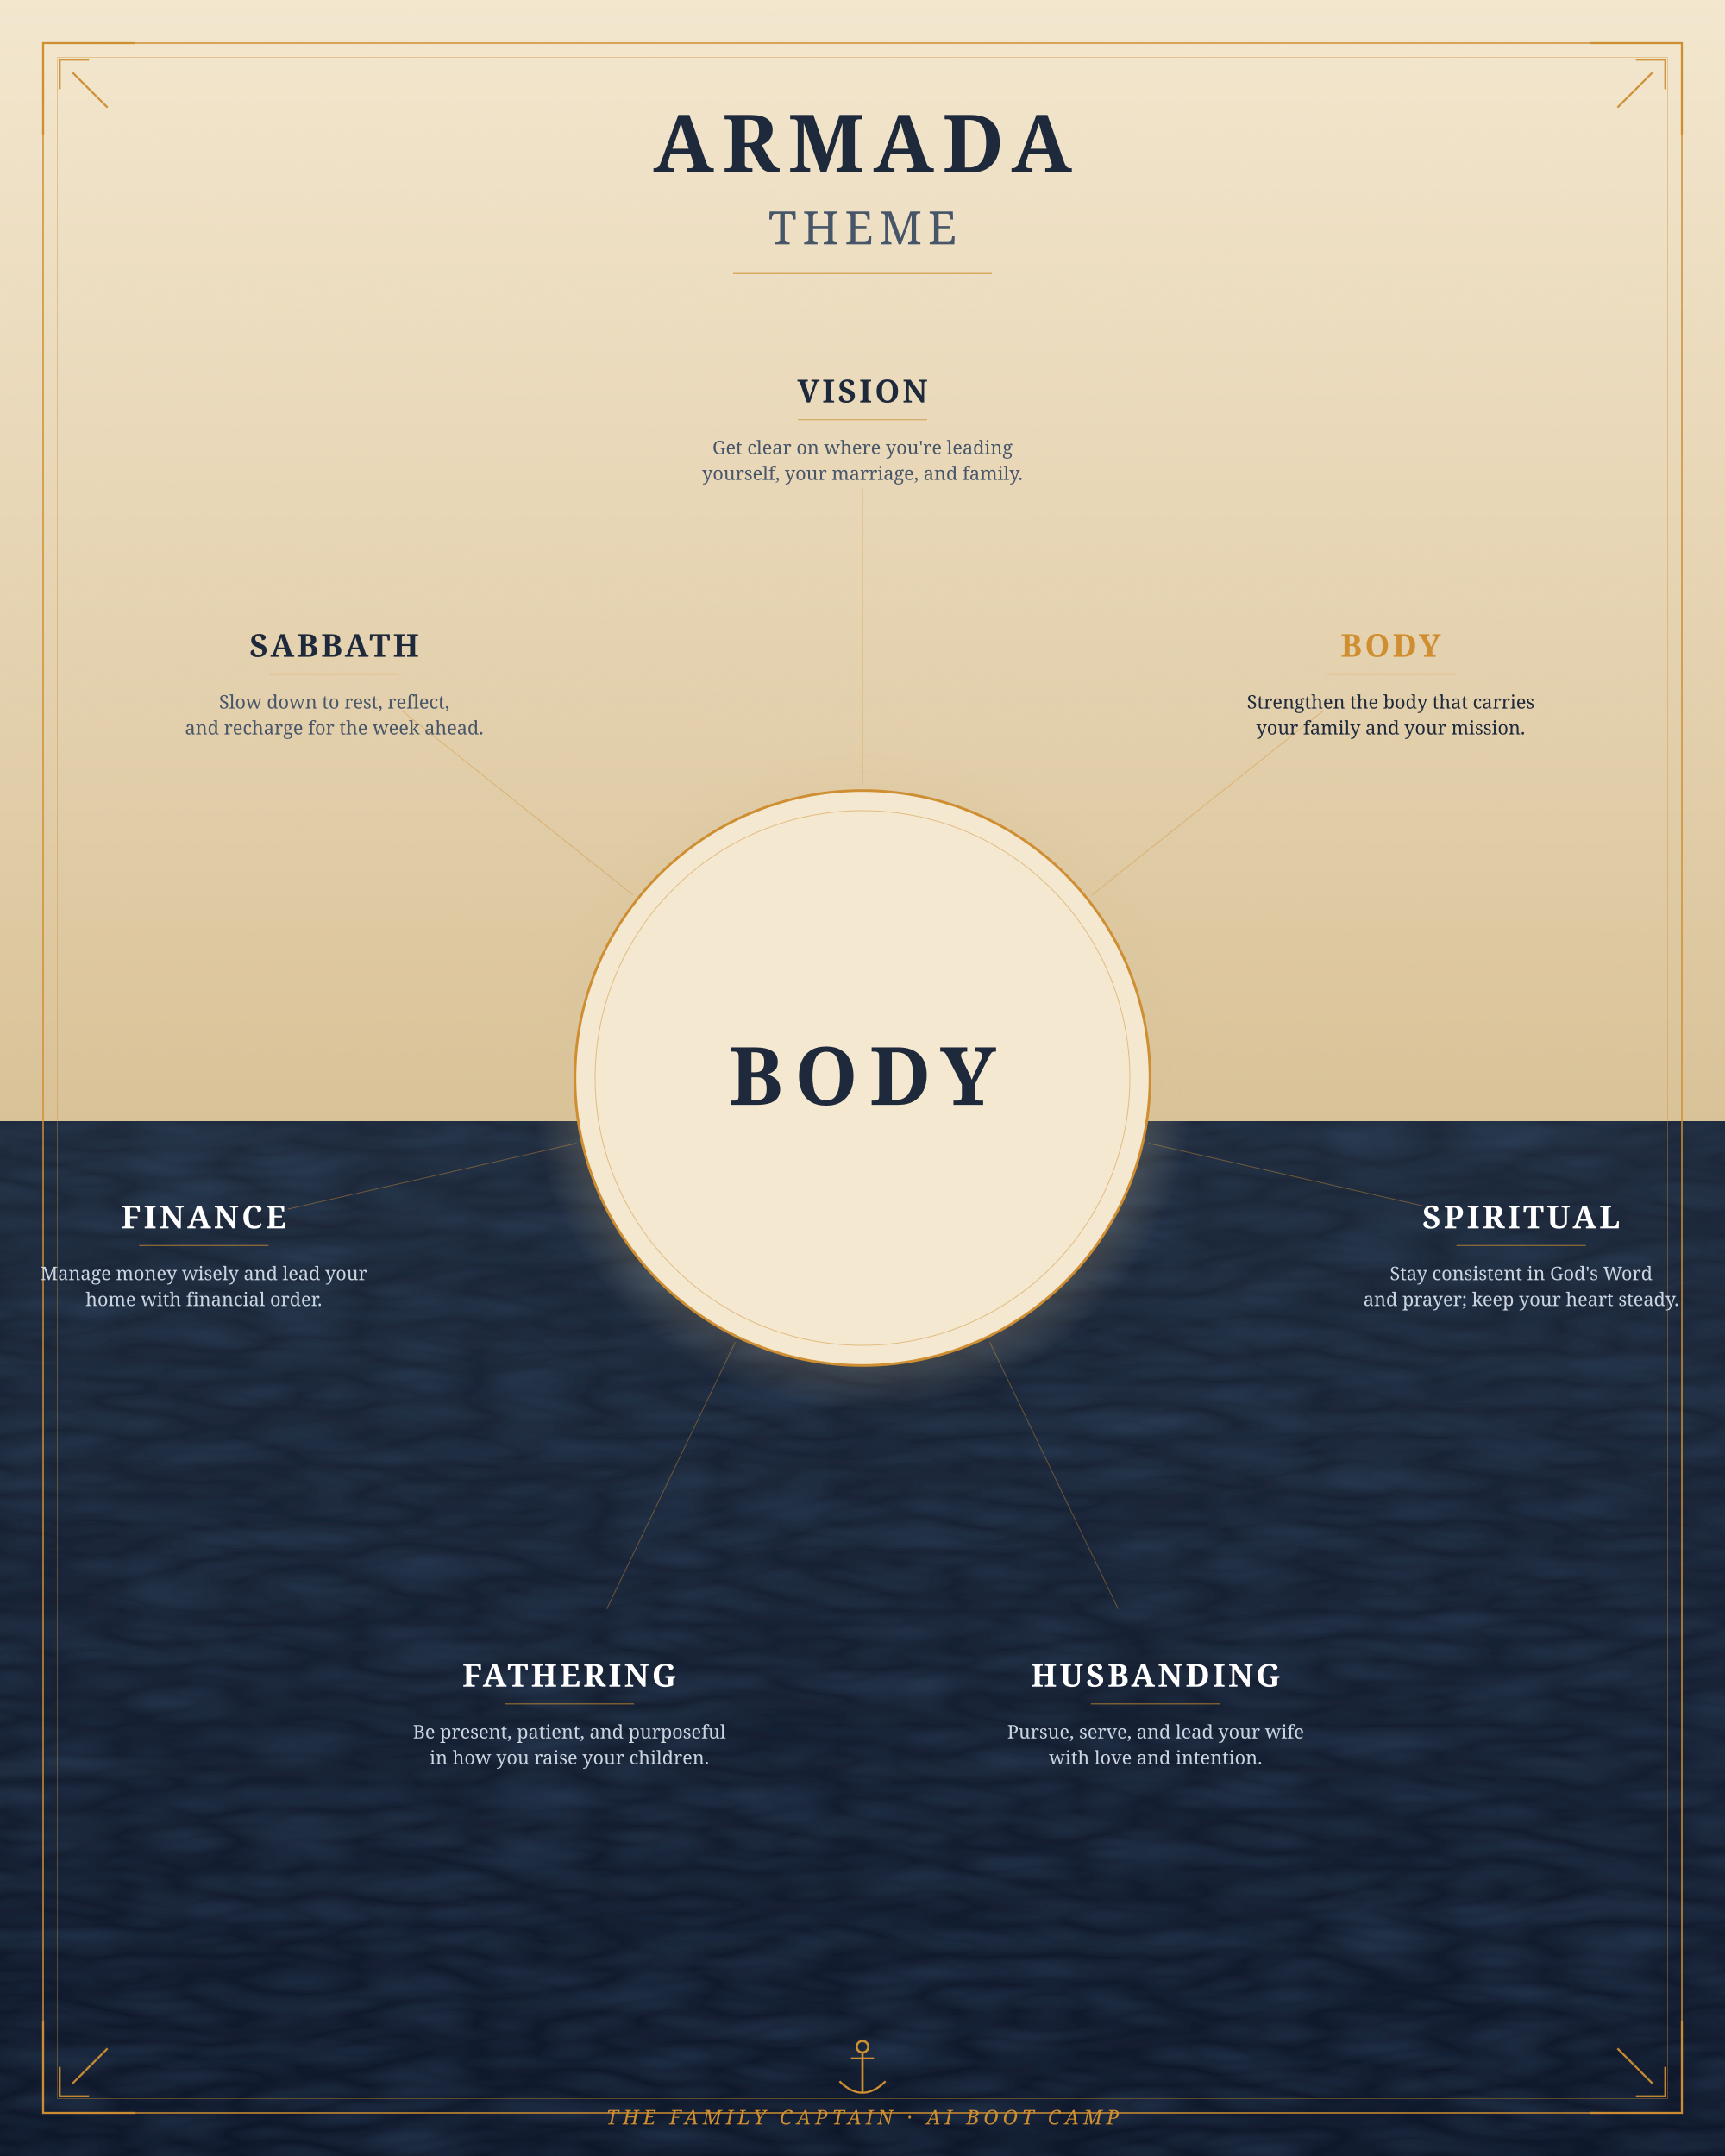
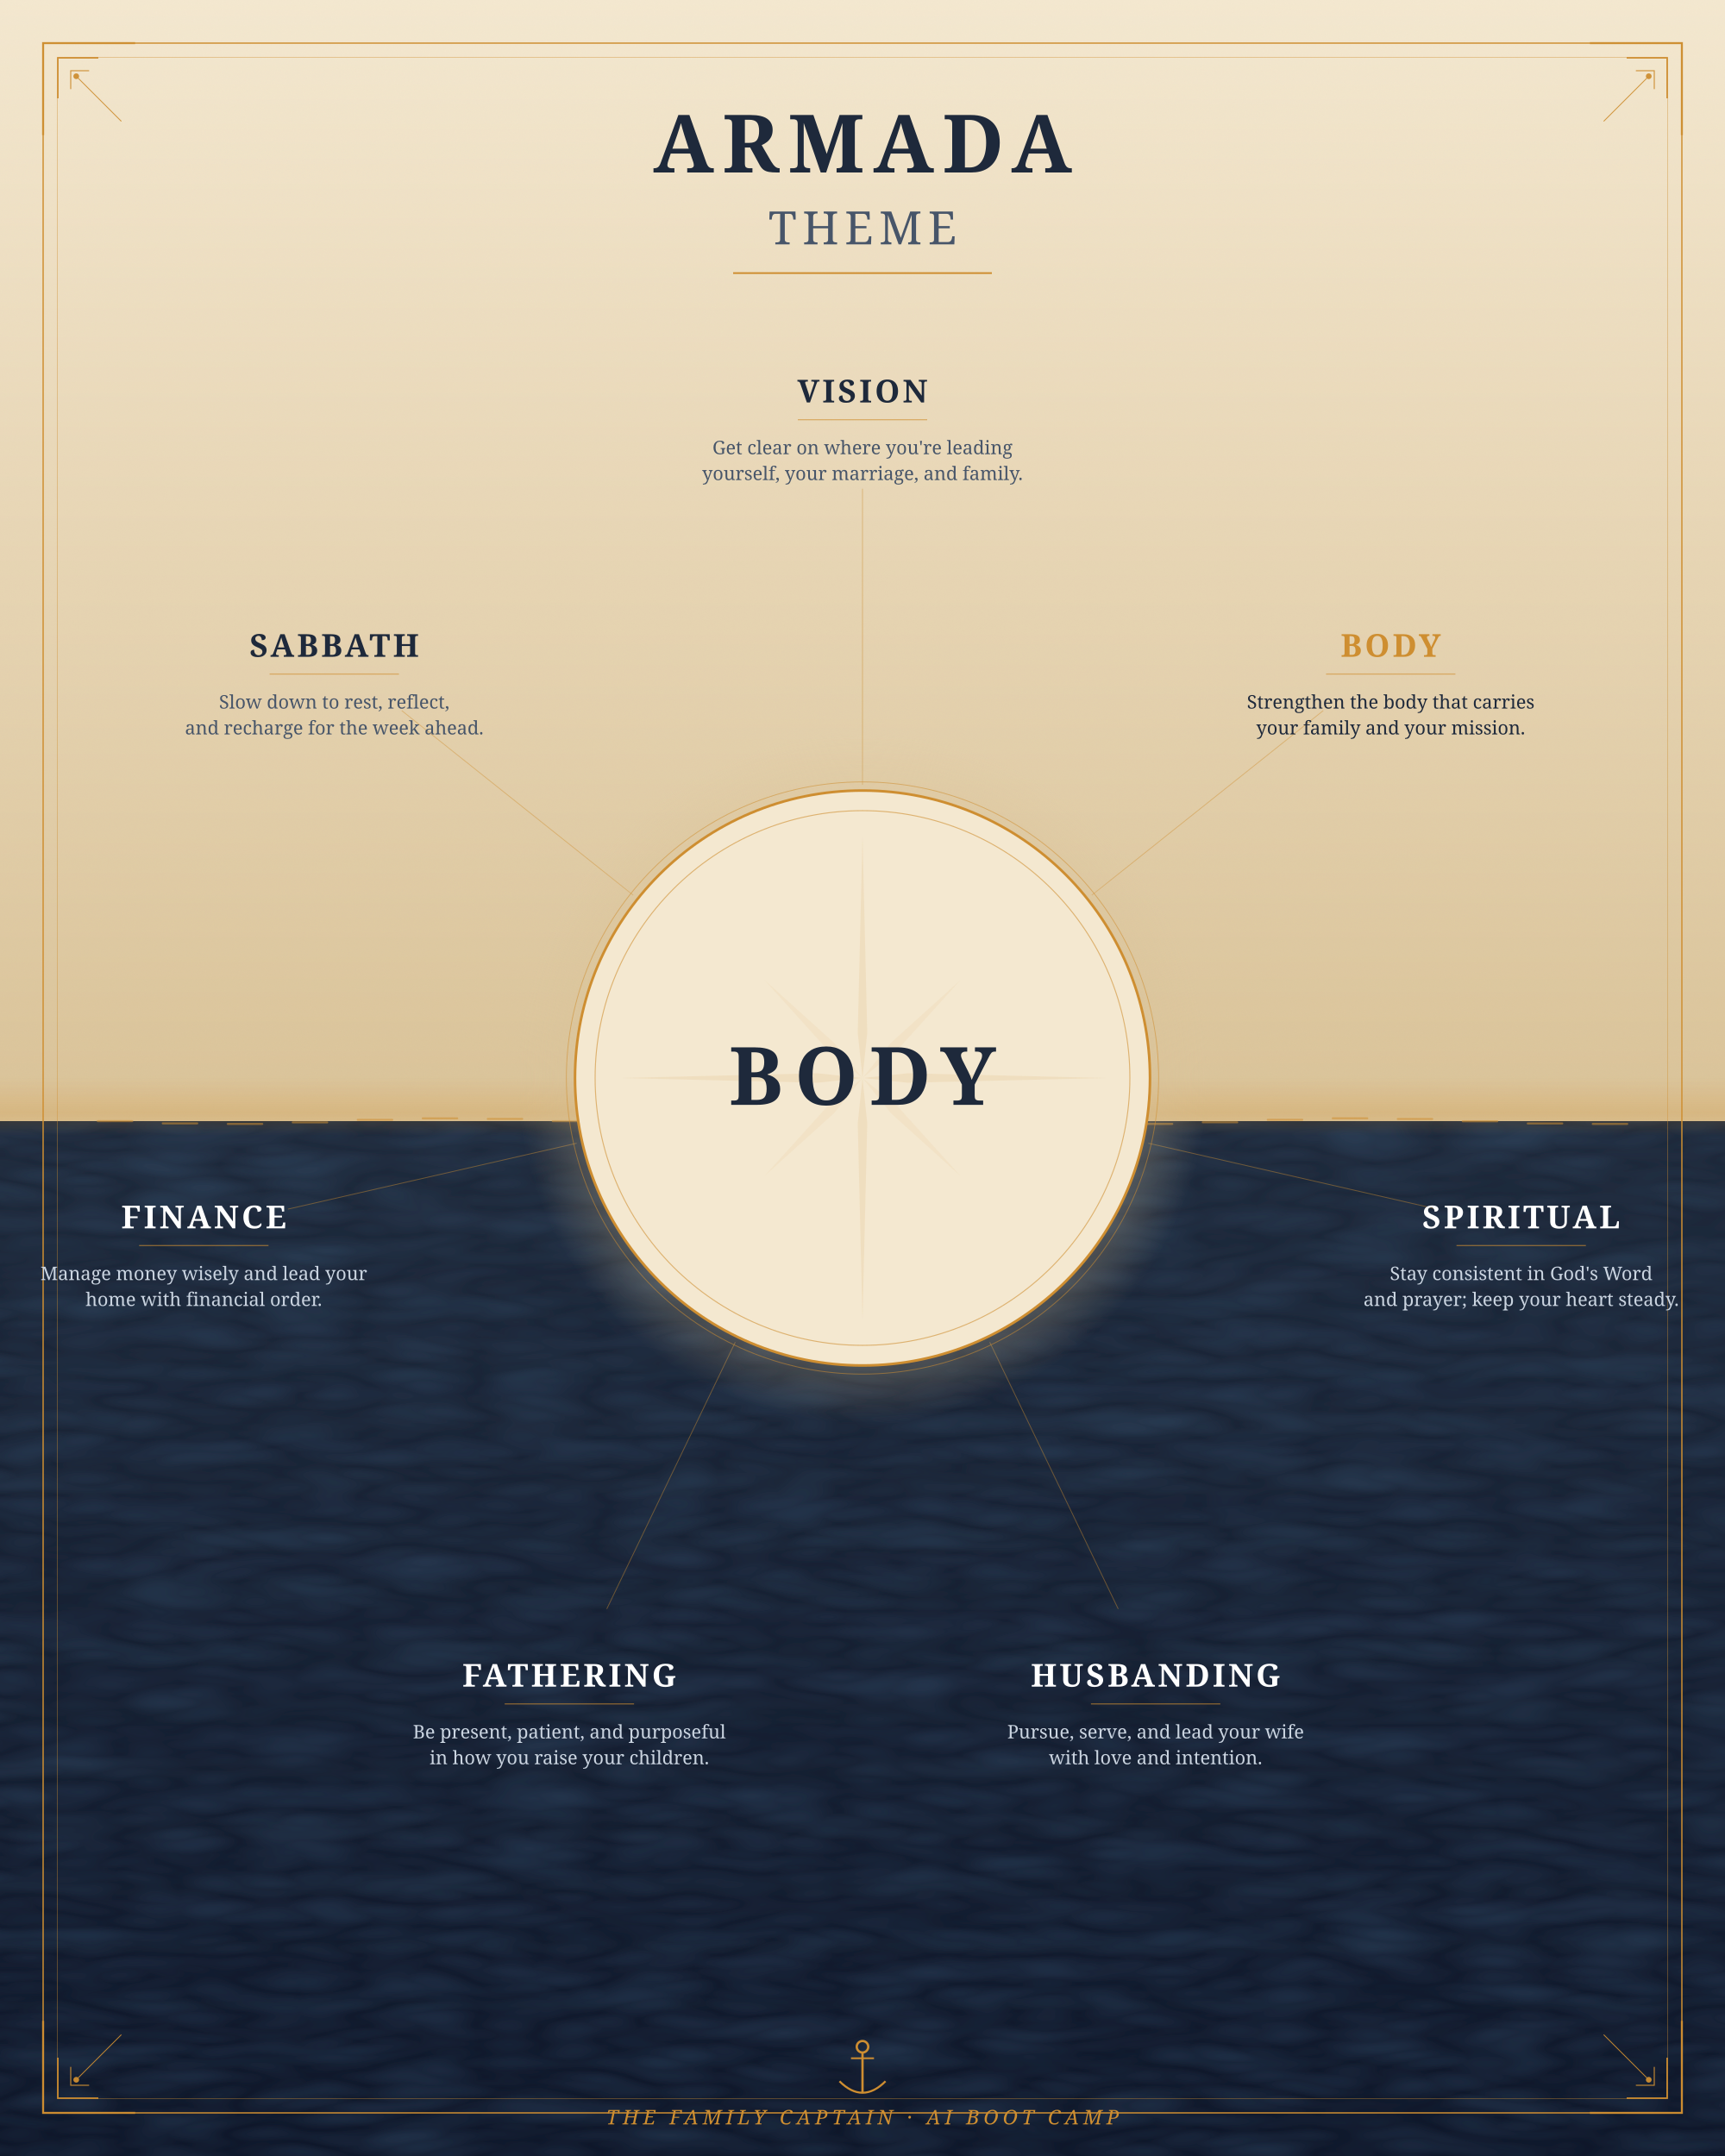
<svg xmlns="http://www.w3.org/2000/svg" viewBox="0 0 1200 1500" role="img" aria-label="The Family Captain · Armada Theme · 7-week framework">
  <defs>
    <linearGradient id="parchment" x1="0" y1="0" x2="0" y2="1">
      <stop offset="0%" stop-color="#F4E8D0" />
      <stop offset="100%" stop-color="#D9C297" />
    </linearGradient>
    <linearGradient id="ocean" x1="0" y1="0" x2="0" y2="1">
      <stop offset="0%" stop-color="#1E293B" />
      <stop offset="100%" stop-color="#0F172A" />
    </linearGradient>
    <radialGradient id="centerGlow" cx="50%" cy="50%" r="50%">
      <stop offset="0%" stop-color="#F4E8D0" stop-opacity="1" />
      <stop offset="80%" stop-color="#D9C297" stop-opacity="0.6" />
      <stop offset="100%" stop-color="#D9C297" stop-opacity="0" />
    </radialGradient>
+     <linearGradient id="horizonGlow" x1="0" y1="0" x2="0" y2="1">
+       <stop offset="0%" stop-color="#CE8E31" stop-opacity="0" />
+       <stop offset="60%" stop-color="#CE8E31" stop-opacity="0.55" />
+       <stop offset="100%" stop-color="#CE8E31" stop-opacity="0" />
+     </linearGradient>
    <filter id="grain">
      <feTurbulence type="fractalNoise" baseFrequency="0.9" numOctaves="2" stitchTiles="stitch" />
      <feColorMatrix values="0 0 0 0 0.7   0 0 0 0 0.6   0 0 0 0 0.45   0 0 0 0.06 0" />
      <feComposite operator="in" in2="SourceGraphic" />
    </filter>
    <filter id="waves">
      <feTurbulence type="turbulence" baseFrequency="0.012 0.05" numOctaves="2" seed="3" />
      <feColorMatrix values="0 0 0 0 0.05   0 0 0 0 0.12   0 0 0 0 0.22   0 0 0 0.4 0" />
      <feComposite operator="in" in2="SourceGraphic" />
    </filter>
  </defs>
  <rect width="1200" height="780.0" fill="url(#parchment)" />
  <rect y="780.0" width="1200" height="720.0" fill="url(#ocean)" />
  <rect width="1200" height="780.0" filter="url(#grain)" />
  <rect y="780.0" width="1200" height="720.0" filter="url(#waves)" />
  <rect x="30" y="30" width="1140" height="1440" fill="none" stroke="#CE8E31" stroke-width="1.0" opacity="0.9" />
  <rect x="40" y="40" width="1120" height="1420" fill="none" stroke="#CE8E31" stroke-width="0.4" opacity="0.6" />
  <g stroke="#CE8E31" stroke-width="1.4" fill="none" opacity="0.95">
    <path d="M 30,94 L 30,30 L 94,30" />
-     <path d="M 41.52,62.0 L 41.52,41.52 L 62.0,41.52" />
-     <line x1="50.48" y1="50.48" x2="74.8" y2="74.8" />
+     <path d="M 40.24,68.4 L 40.24,40.24 L 68.4,40.24" stroke-width="1.1" />
+     <path d="M 49.2,62.0 L 49.2,49.2 L 62.0,49.2" stroke-width="0.7" />
+     <line x1="53.04" y1="53.04" x2="84.4" y2="84.4" stroke-width="0.6" />
+     <circle cx="53.04" cy="53.04" r="2" fill="#CE8E31" stroke="none" />
  </g>
  <g stroke="#CE8E31" stroke-width="1.4" fill="none" opacity="0.95">
    <path d="M 1170,94 L 1170,30 L 1106,30" />
-     <path d="M 1158.48,62.0 L 1158.48,41.52 L 1138.0,41.52" />
-     <line x1="1149.52" y1="50.48" x2="1125.2" y2="74.8" />
+     <path d="M 1159.76,68.4 L 1159.76,40.24 L 1131.6,40.24" stroke-width="1.1" />
+     <path d="M 1150.8,62.0 L 1150.8,49.2 L 1138.0,49.2" stroke-width="0.7" />
+     <line x1="1146.96" y1="53.04" x2="1115.6" y2="84.4" stroke-width="0.6" />
+     <circle cx="1146.96" cy="53.04" r="2" fill="#CE8E31" stroke="none" />
  </g>
  <g stroke="#CE8E31" stroke-width="1.4" fill="none" opacity="0.95">
    <path d="M 30,1406 L 30,1470 L 94,1470" />
-     <path d="M 41.52,1438.0 L 41.52,1458.48 L 62.0,1458.48" />
-     <line x1="50.48" y1="1449.52" x2="74.8" y2="1425.2" />
+     <path d="M 40.24,1431.6 L 40.24,1459.76 L 68.4,1459.76" stroke-width="1.1" />
+     <path d="M 49.2,1438.0 L 49.2,1450.8 L 62.0,1450.8" stroke-width="0.7" />
+     <line x1="53.04" y1="1446.96" x2="84.4" y2="1415.6" stroke-width="0.6" />
+     <circle cx="53.04" cy="1446.96" r="2" fill="#CE8E31" stroke="none" />
  </g>
  <g stroke="#CE8E31" stroke-width="1.4" fill="none" opacity="0.95">
    <path d="M 1170,1406 L 1170,1470 L 1106,1470" />
-     <path d="M 1158.48,1438.0 L 1158.48,1458.48 L 1138.0,1458.48" />
-     <line x1="1149.52" y1="1449.52" x2="1125.2" y2="1425.2" />
+     <path d="M 1159.76,1431.6 L 1159.76,1459.76 L 1131.6,1459.76" stroke-width="1.1" />
+     <path d="M 1150.8,1438.0 L 1150.8,1450.8 L 1138.0,1450.8" stroke-width="0.7" />
+     <line x1="1146.96" y1="1446.96" x2="1115.6" y2="1415.6" stroke-width="0.6" />
+     <circle cx="1146.96" cy="1446.96" r="2" fill="#CE8E31" stroke="none" />
  </g>
  <text x="600.0" y="120" text-anchor="middle" font-family="Georgia, serif" font-size="56" font-weight="700" fill="#1E293B" letter-spacing="6">ARMADA</text>
  <text x="600.0" y="170" text-anchor="middle" font-family="Georgia, serif" font-size="32" font-weight="500" fill="#475569" letter-spacing="4">THEME</text>
  <line x1="510.0" y1="190" x2="690.0" y2="190" stroke="#CE8E31" stroke-width="1.2" />
  <line x1="600.0" y1="546.0" x2="600.0" y2="340.0" stroke="#CE8E31" stroke-width="0.6" opacity="0.45" />
  <line x1="759.494" y1="622.808" x2="920.551" y2="494.369" stroke="#CE8E31" stroke-width="0.6" opacity="0.45" />
  <line x1="798.885" y1="795.394" x2="999.72" y2="841.234" stroke="#CE8E31" stroke-width="0.6" opacity="0.45" />
  <line x1="688.512" y1="933.798" x2="777.892" y2="1119.397" stroke="#CE8E31" stroke-width="0.6" opacity="0.45" />
  <line x1="511.488" y1="933.798" x2="422.108" y2="1119.397" stroke="#CE8E31" stroke-width="0.6" opacity="0.45" />
  <line x1="401.115" y1="795.394" x2="200.28" y2="841.234" stroke="#CE8E31" stroke-width="0.6" opacity="0.45" />
  <line x1="440.506" y1="622.808" x2="279.449" y2="494.369" stroke="#CE8E31" stroke-width="0.6" opacity="0.45" />
-   <circle cx="600.0" cy="750.0" r="230" fill="url(#centerGlow)" opacity="0.45" />
+   <line x1="68.0" y1="780.0" x2="92.0" y2="780.0" stroke="#CE8E31" stroke-width="1.4" stroke-linecap="round" opacity="0.55" />
+   <line x1="113.217" y1="781.567" x2="137.217" y2="781.567" stroke="#CE8E31" stroke-width="1.4" stroke-linecap="round" opacity="0.55" />
+   <line x1="158.435" y1="781.948" x2="182.435" y2="781.948" stroke="#CE8E31" stroke-width="1.4" stroke-linecap="round" opacity="0.55" />
+   <line x1="203.652" y1="780.855" x2="227.652" y2="780.855" stroke="#CE8E31" stroke-width="1.4" stroke-linecap="round" opacity="0.55" />
+   <line x1="248.87" y1="779.115" x2="272.87" y2="779.115" stroke="#CE8E31" stroke-width="1.4" stroke-linecap="round" opacity="0.55" />
+   <line x1="294.087" y1="778.045" x2="318.087" y2="778.045" stroke="#CE8E31" stroke-width="1.4" stroke-linecap="round" opacity="0.55" />
+   <line x1="339.304" y1="778.454" x2="363.304" y2="778.454" stroke="#CE8E31" stroke-width="1.4" stroke-linecap="round" opacity="0.55" />
+   <line x1="384.522" y1="780.034" x2="408.522" y2="780.034" stroke="#CE8E31" stroke-width="1.4" stroke-linecap="round" opacity="0.55" />
+   <line x1="429.739" y1="781.587" x2="453.739" y2="781.587" stroke="#CE8E31" stroke-width="1.4" stroke-linecap="round" opacity="0.55" />
+   <line x1="474.957" y1="781.94" x2="498.957" y2="781.94" stroke="#CE8E31" stroke-width="1.4" stroke-linecap="round" opacity="0.55" />
+   <line x1="520.174" y1="780.824" x2="544.174" y2="780.824" stroke="#CE8E31" stroke-width="1.4" stroke-linecap="round" opacity="0.55" />
+   <line x1="565.391" y1="779.085" x2="589.391" y2="779.085" stroke="#CE8E31" stroke-width="1.4" stroke-linecap="round" opacity="0.55" />
+   <line x1="610.609" y1="778.038" x2="634.609" y2="778.038" stroke="#CE8E31" stroke-width="1.4" stroke-linecap="round" opacity="0.55" />
+   <line x1="655.826" y1="778.476" x2="679.826" y2="778.476" stroke="#CE8E31" stroke-width="1.4" stroke-linecap="round" opacity="0.55" />
+   <line x1="701.043" y1="780.067" x2="725.043" y2="780.067" stroke="#CE8E31" stroke-width="1.4" stroke-linecap="round" opacity="0.55" />
+   <line x1="746.261" y1="781.608" x2="770.261" y2="781.608" stroke="#CE8E31" stroke-width="1.4" stroke-linecap="round" opacity="0.55" />
+   <line x1="791.478" y1="781.931" x2="815.478" y2="781.931" stroke="#CE8E31" stroke-width="1.4" stroke-linecap="round" opacity="0.55" />
+   <line x1="836.696" y1="780.793" x2="860.696" y2="780.793" stroke="#CE8E31" stroke-width="1.4" stroke-linecap="round" opacity="0.55" />
+   <line x1="881.913" y1="779.055" x2="905.913" y2="779.055" stroke="#CE8E31" stroke-width="1.4" stroke-linecap="round" opacity="0.55" />
+   <line x1="927.13" y1="778.032" x2="951.13" y2="778.032" stroke="#CE8E31" stroke-width="1.4" stroke-linecap="round" opacity="0.55" />
+   <line x1="972.348" y1="778.498" x2="996.348" y2="778.498" stroke="#CE8E31" stroke-width="1.4" stroke-linecap="round" opacity="0.55" />
+   <line x1="1017.565" y1="780.101" x2="1041.565" y2="780.101" stroke="#CE8E31" stroke-width="1.4" stroke-linecap="round" opacity="0.55" />
+   <line x1="1062.783" y1="781.627" x2="1086.783" y2="781.627" stroke="#CE8E31" stroke-width="1.4" stroke-linecap="round" opacity="0.55" />
+   <line x1="1108.0" y1="781.922" x2="1132.0" y2="781.922" stroke="#CE8E31" stroke-width="1.4" stroke-linecap="round" opacity="0.55" />
+   <rect y="750.0" width="1200" height="40" fill="url(#horizonGlow)" opacity="0.4" />
+   <circle cx="600.0" cy="750.0" r="240" fill="url(#centerGlow)" opacity="0.5" />
+   <polygon points="600.0,750.0 596.4,716.0 600.0,567.6 603.6,716.0" fill="#CE8E31" opacity="0.16" />
+   <polygon points="600.0,750.0 621.5,723.4 673.9,676.1 626.6,728.5" fill="#CE8E31" opacity="0.09" />
+   <polygon points="600.0,750.0 634.0,746.4 782.4,750.0 634.0,753.6" fill="#CE8E31" opacity="0.16" />
+   <polygon points="600.0,750.0 626.6,771.5 673.9,823.9 621.5,776.6" fill="#CE8E31" opacity="0.09" />
+   <polygon points="600.0,750.0 603.6,784.0 600.0,932.4 596.4,784.0" fill="#CE8E31" opacity="0.16" />
+   <polygon points="600.0,750.0 578.5,776.6 526.1,823.9 573.4,771.5" fill="#CE8E31" opacity="0.09" />
+   <polygon points="600.0,750.0 566.0,753.6 417.6,750.0 566.0,746.4" fill="#CE8E31" opacity="0.16" />
+   <polygon points="600.0,750.0 573.4,728.5 526.1,676.1 578.5,723.4" fill="#CE8E31" opacity="0.09" />
+   <circle cx="600.0" cy="750.0" r="206" fill="none" stroke="#CE8E31" stroke-width="0.6" opacity="0.55" />
  <circle cx="600.0" cy="750.0" r="200" fill="#F4E8D0" stroke="#CE8E31" stroke-width="1.8" />
-   <circle cx="600.0" cy="750.0" r="186" fill="none" stroke="#CE8E31" stroke-width="0.6" opacity="0.5" />
+   <circle cx="600.0" cy="750.0" r="186" fill="none" stroke="#CE8E31" stroke-width="0.7" opacity="0.6" />
+   <g opacity="0.7">
+     <polygon points="600.0,750.0 596.7,718.5 600.0,581.0 603.3,718.5" fill="#CE8E31" opacity="0.16" />
+     <polygon points="600.0,750.0 619.9,725.4 668.4,681.6 624.6,730.1" fill="#CE8E31" opacity="0.09" />
+     <polygon points="600.0,750.0 631.5,746.7 769.0,750.0 631.5,753.3" fill="#CE8E31" opacity="0.16" />
+     <polygon points="600.0,750.0 624.6,769.9 668.4,818.4 619.9,774.6" fill="#CE8E31" opacity="0.09" />
+     <polygon points="600.0,750.0 603.3,781.5 600.0,919.0 596.7,781.5" fill="#CE8E31" opacity="0.16" />
+     <polygon points="600.0,750.0 580.1,774.6 531.6,818.4 575.4,769.9" fill="#CE8E31" opacity="0.09" />
+     <polygon points="600.0,750.0 568.5,753.3 431.0,750.0 568.5,746.7" fill="#CE8E31" opacity="0.16" />
+     <polygon points="600.0,750.0 575.4,730.1 531.6,681.6 580.1,725.4" fill="#CE8E31" opacity="0.09" />
+   </g>
  <text x="600.0" y="768.667" text-anchor="middle" font-family="Georgia, serif" font-size="56" font-weight="700" fill="#1E293B" letter-spacing="8">BODY</text>
  <g>
    <text x="600.0" y="280.0" text-anchor="middle" font-family="Georgia, serif" font-size="22" font-weight="700" letter-spacing="2" fill="#1E293B">VISION</text>
    <line x1="555.0" y1="292.0" x2="645.0" y2="292.0" stroke="#CE8E31" stroke-width="0.8" opacity="0.6" />
    <text x="600.0" y="316.0" text-anchor="middle" font-family="Georgia, serif" font-size="13" fill="#475569">Get clear on where you're leading</text>
    <text x="600.0" y="334.0" text-anchor="middle" font-family="Georgia, serif" font-size="13" fill="#475569">yourself, your marriage, and family.</text>
  </g>
  <g>
    <text x="967.461" y="456.96" text-anchor="middle" font-family="Georgia, serif" font-size="22" font-weight="700" letter-spacing="2" fill="#CE8E31">BODY</text>
    <line x1="922.461" y1="468.96" x2="1012.461" y2="468.96" stroke="#CE8E31" stroke-width="0.8" opacity="0.6" />
    <text x="967.461" y="492.96" text-anchor="middle" font-family="Georgia, serif" font-size="13" fill="#1E293B">Strengthen the body that carries</text>
    <text x="967.461" y="510.96" text-anchor="middle" font-family="Georgia, serif" font-size="13" fill="#1E293B">your family and your mission.</text>
  </g>
  <g>
    <text x="1058.216" y="854.585" text-anchor="middle" font-family="Georgia, serif" font-size="22" font-weight="700" letter-spacing="2" fill="#FFFFFF">SPIRITUAL</text>
    <line x1="1013.216" y1="866.585" x2="1103.216" y2="866.585" stroke="#CE8E31" stroke-width="0.8" opacity="0.6" />
    <text x="1058.216" y="890.585" text-anchor="middle" font-family="Georgia, serif" font-size="13" fill="#CBD5E1">Stay consistent in God's Word</text>
    <text x="1058.216" y="908.585" text-anchor="middle" font-family="Georgia, serif" font-size="13" fill="#CBD5E1">and prayer; keep your heart steady.</text>
  </g>
  <g>
    <text x="803.925" y="1173.455" text-anchor="middle" font-family="Georgia, serif" font-size="22" font-weight="700" letter-spacing="2" fill="#FFFFFF">HUSBANDING</text>
    <line x1="758.925" y1="1185.455" x2="848.925" y2="1185.455" stroke="#CE8E31" stroke-width="0.8" opacity="0.6" />
    <text x="803.925" y="1209.455" text-anchor="middle" font-family="Georgia, serif" font-size="13" fill="#CBD5E1">Pursue, serve, and lead your wife</text>
    <text x="803.925" y="1227.455" text-anchor="middle" font-family="Georgia, serif" font-size="13" fill="#CBD5E1">with love and intention.</text>
  </g>
  <g>
    <text x="396.075" y="1173.455" text-anchor="middle" font-family="Georgia, serif" font-size="22" font-weight="700" letter-spacing="2" fill="#FFFFFF">FATHERING</text>
    <line x1="351.075" y1="1185.455" x2="441.075" y2="1185.455" stroke="#CE8E31" stroke-width="0.8" opacity="0.6" />
    <text x="396.075" y="1209.455" text-anchor="middle" font-family="Georgia, serif" font-size="13" fill="#CBD5E1">Be present, patient, and purposeful</text>
    <text x="396.075" y="1227.455" text-anchor="middle" font-family="Georgia, serif" font-size="13" fill="#CBD5E1">in how you raise your children.</text>
  </g>
  <g>
    <text x="141.784" y="854.585" text-anchor="middle" font-family="Georgia, serif" font-size="22" font-weight="700" letter-spacing="2" fill="#FFFFFF">FINANCE</text>
    <line x1="96.784" y1="866.585" x2="186.784" y2="866.585" stroke="#CE8E31" stroke-width="0.8" opacity="0.6" />
    <text x="141.784" y="890.585" text-anchor="middle" font-family="Georgia, serif" font-size="13" fill="#CBD5E1">Manage money wisely and lead your</text>
    <text x="141.784" y="908.585" text-anchor="middle" font-family="Georgia, serif" font-size="13" fill="#CBD5E1">home with financial order.</text>
  </g>
  <g>
    <text x="232.539" y="456.96" text-anchor="middle" font-family="Georgia, serif" font-size="22" font-weight="700" letter-spacing="2" fill="#1E293B">SABBATH</text>
    <line x1="187.539" y1="468.96" x2="277.539" y2="468.96" stroke="#CE8E31" stroke-width="0.8" opacity="0.6" />
    <text x="232.539" y="492.96" text-anchor="middle" font-family="Georgia, serif" font-size="13" fill="#475569">Slow down to rest, reflect,</text>
    <text x="232.539" y="510.96" text-anchor="middle" font-family="Georgia, serif" font-size="13" fill="#475569">and recharge for the week ahead.</text>
  </g>
  <g stroke="#CE8E31" stroke-width="1.6" fill="none" transform="translate(578.0,1418)">
    <circle cx="22" cy="6" r="4" />
    <line x1="22" y1="10" x2="22" y2="38" />
    <path d="M 6,30 Q 22,46 38,30" stroke-width="1.4" />
    <line x1="14" y1="14" x2="30" y2="14" stroke-width="1.2" />
  </g>
  <text x="600.0" y="1478" text-anchor="middle" font-family="Georgia, serif" font-size="14" fill="#CE8E31" letter-spacing="3" font-style="italic">THE FAMILY CAPTAIN · AI BOOT CAMP</text>
</svg>
